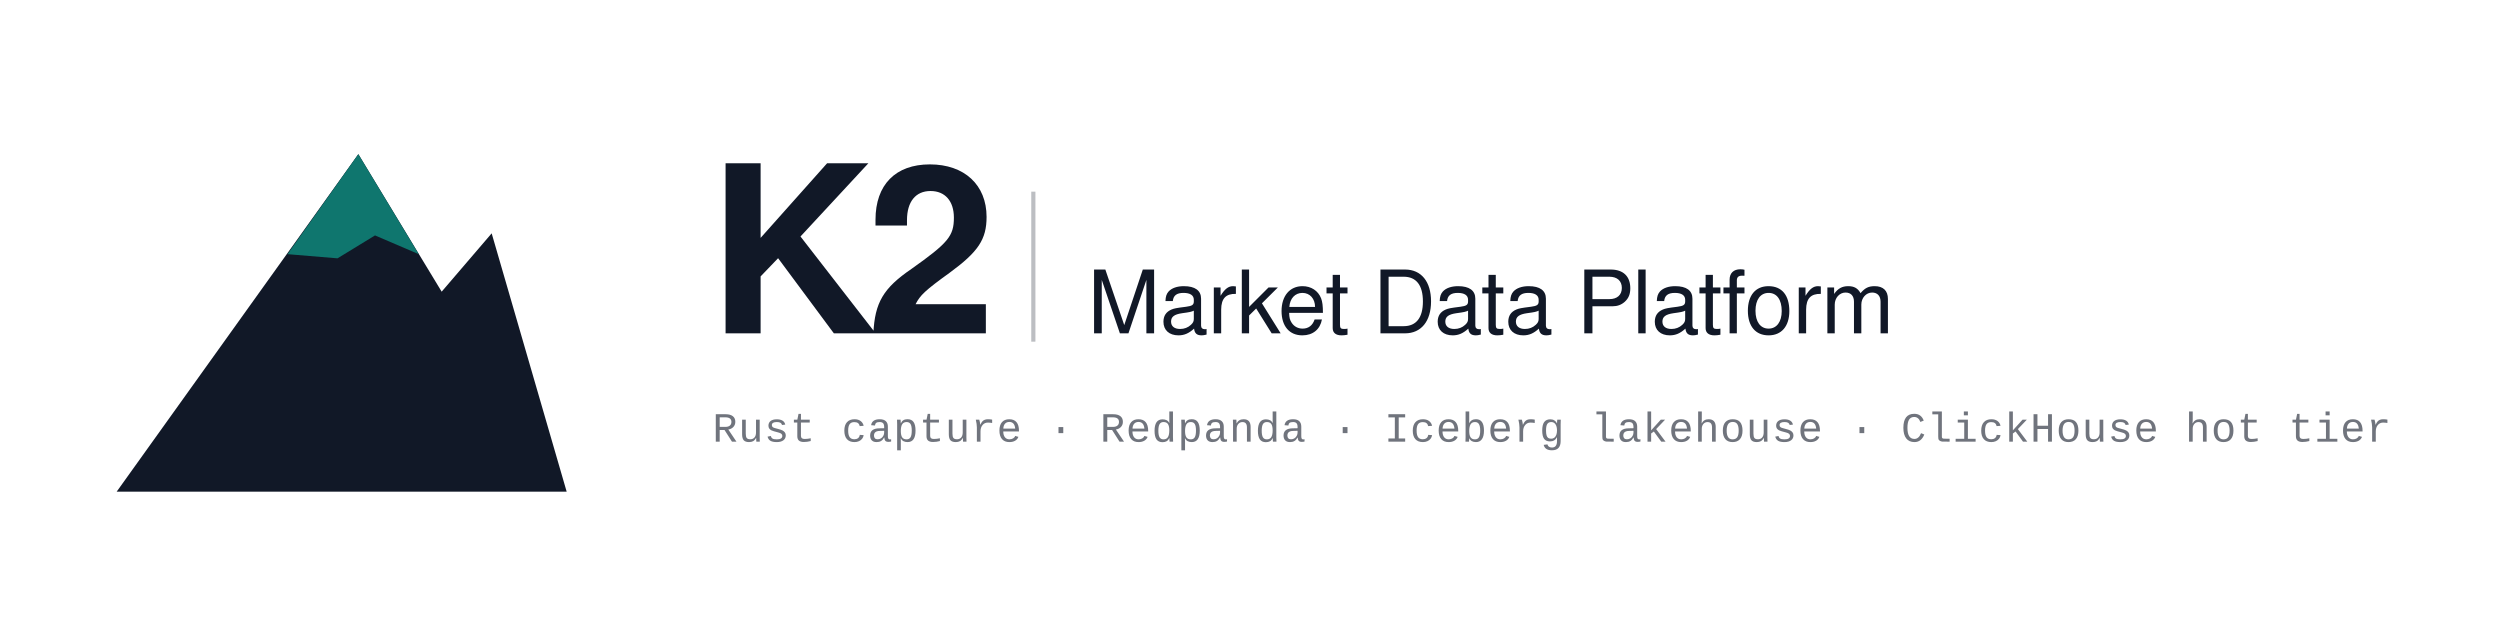
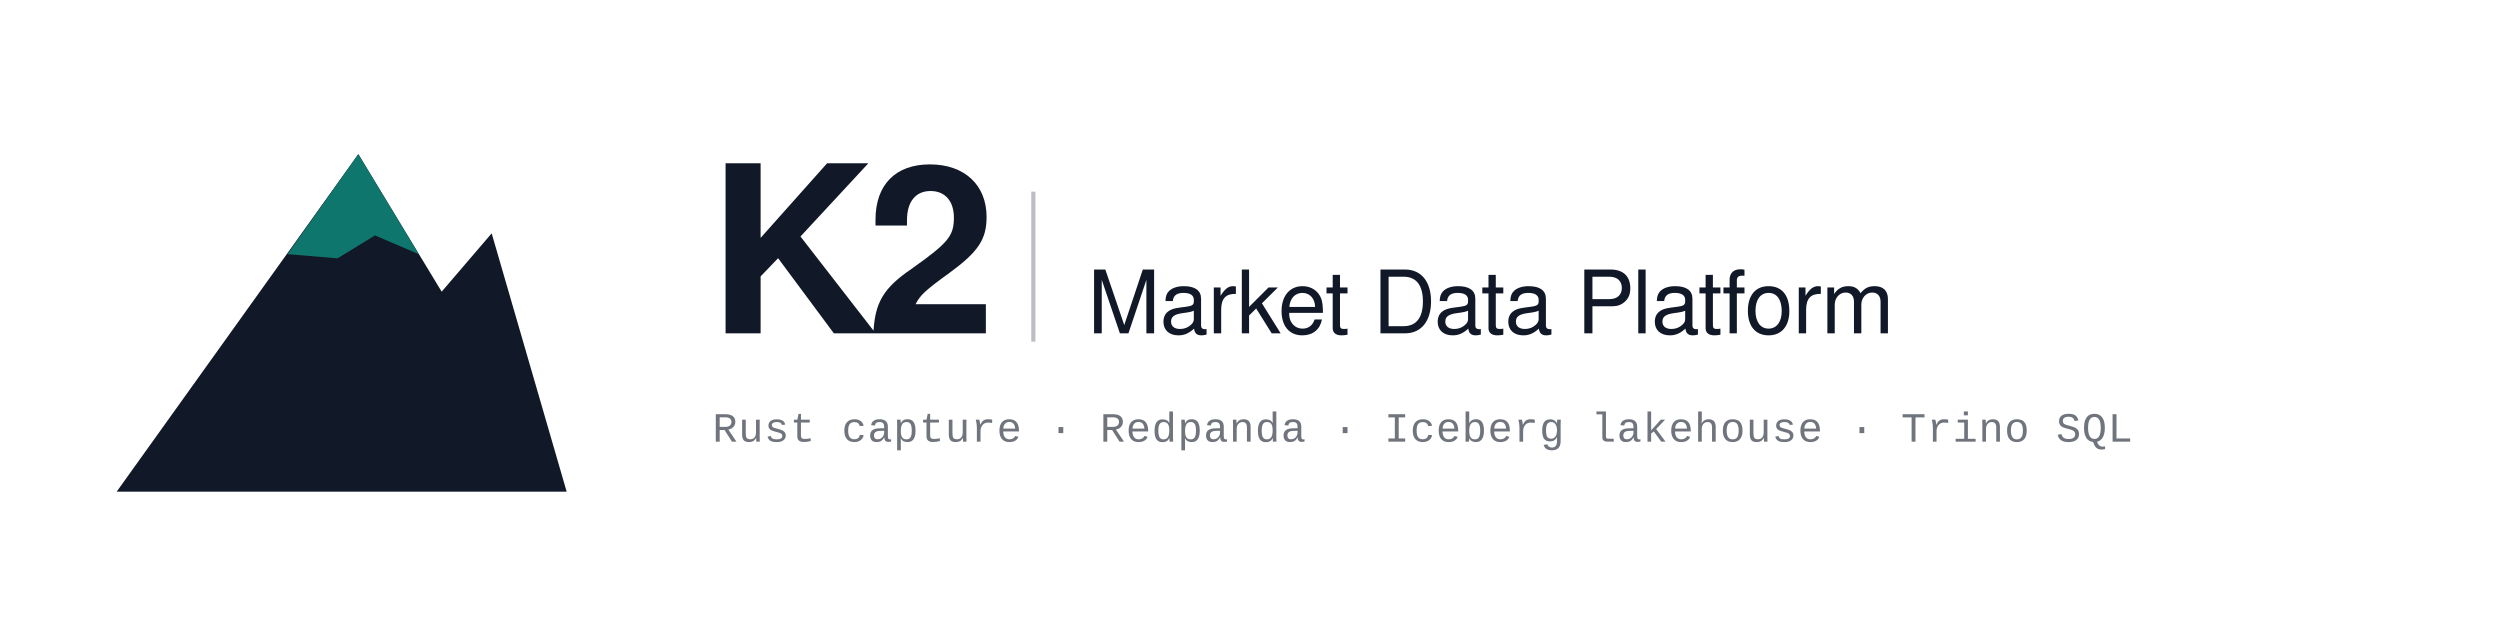
<svg xmlns="http://www.w3.org/2000/svg" viewBox="0 0 1200 300" width="1200" height="300" fill="none" role="img" aria-label="K2 Market Data Platform">
  <polygon points="56,236 172,74 212,140 236,112 272,236" fill="#111827" />
  <polygon points="172,74 201,122 180,113 162,124 138,122" fill="#0F766E" />
  <line x1="496" y1="92" x2="496" y2="164" stroke="#111827" stroke-opacity="0.28" stroke-width="2" />
  <text x="340" y="160" font-family="ui-sans-serif, system-ui, -apple-system, 'Segoe UI', Helvetica, Arial, sans-serif" font-size="112" font-weight="700" letter-spacing="-5" fill="#111827">K2</text>
  <text x="522" y="160" font-family="ui-sans-serif, system-ui, -apple-system, 'Segoe UI', Helvetica, Arial, sans-serif" font-size="42" font-weight="500" letter-spacing="-0.3" fill="#111827">Market Data Platform</text>
-   <text x="342" y="212" font-family="ui-monospace, SFMono-Regular, 'SF Mono', Menlo, Consolas, 'Liberation Mono', monospace" font-size="20" letter-spacing="0.4" fill="#111827" fill-opacity="0.60">Rust capture · Redpanda · Iceberg lakehouse · ClickHouse hot tier</text>
+   <text x="342" y="212" font-family="ui-monospace, SFMono-Regular, 'SF Mono', Menlo, Consolas, 'Liberation Mono', monospace" font-size="20" letter-spacing="0.4" fill="#111827" fill-opacity="0.60">Rust capture · Redpanda · Iceberg lakehouse · Trino SQL</text>
</svg>
